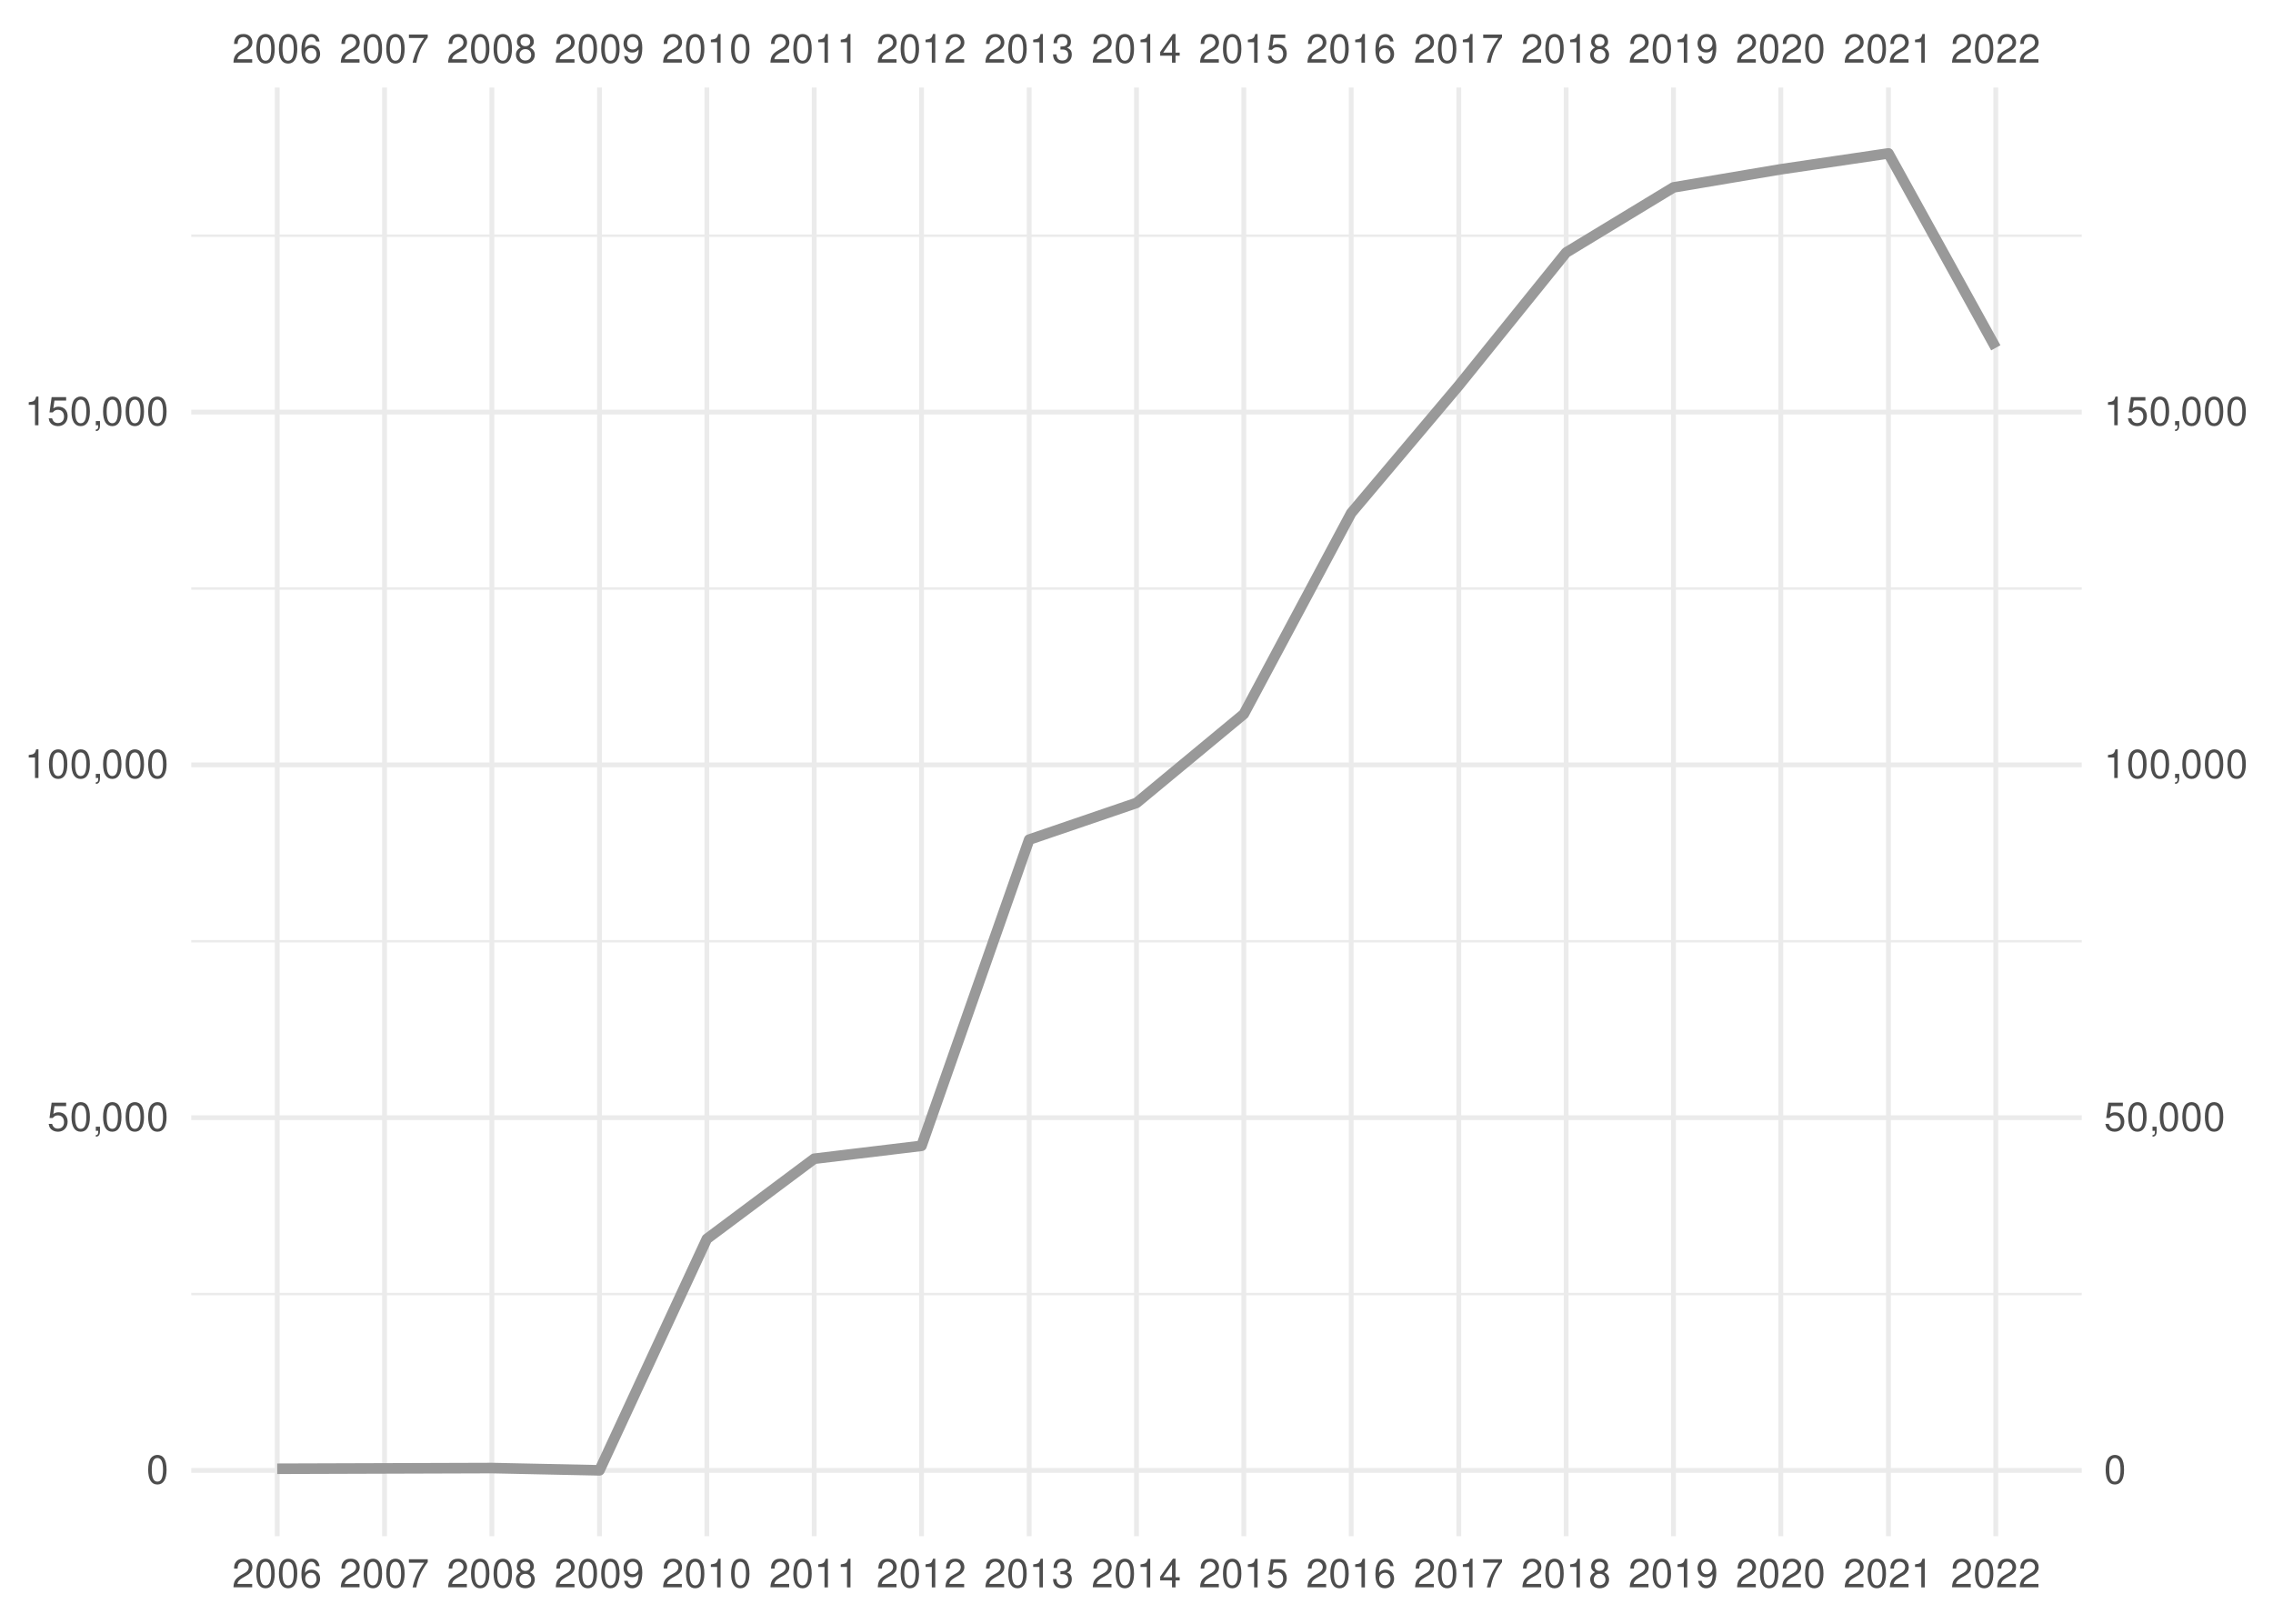
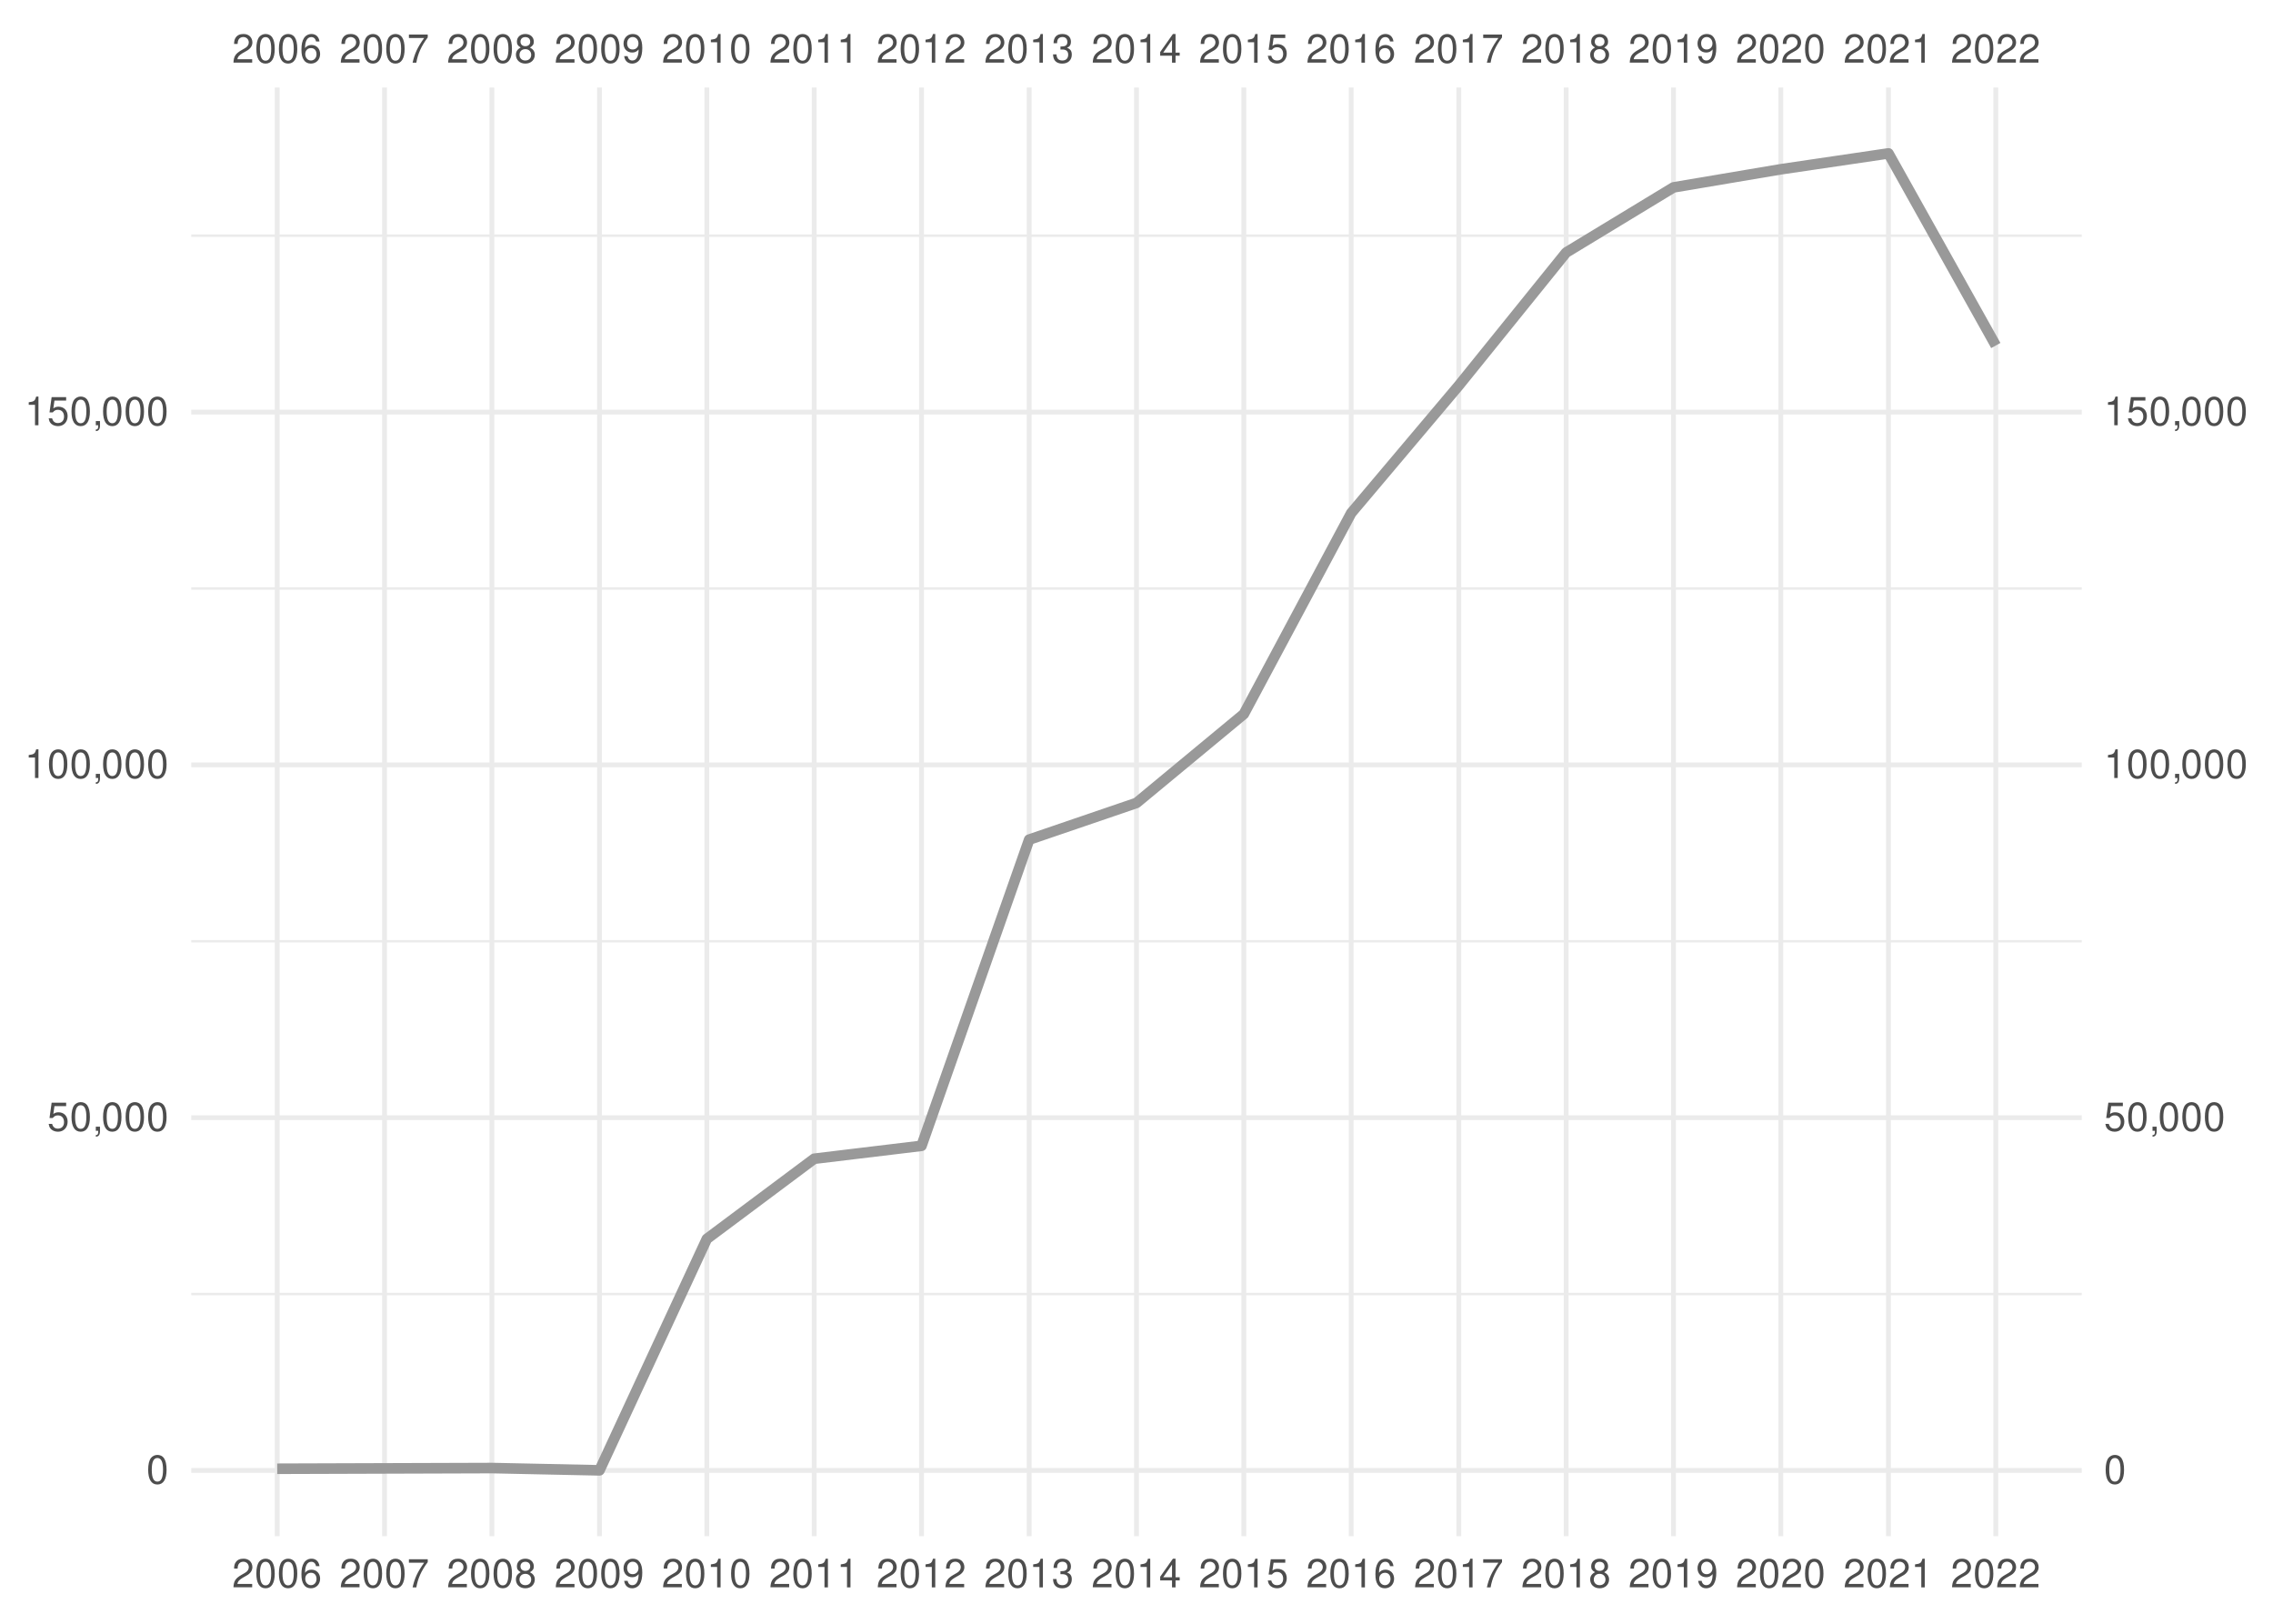
<svg xmlns="http://www.w3.org/2000/svg" xmlns:xlink="http://www.w3.org/1999/xlink" width="504pt" height="360pt" viewBox="0 0 504 360" version="1.1">
  <defs>
    <g>
      <symbol overflow="visible" id="glyph0-0">
        <path style="stroke:none;" d="" />
      </symbol>
      <symbol overflow="visible" id="glyph0-1">
        <path style="stroke:none;" d="M 4.453 -0.766 L 1.172 -0.766 C 1.25 -1.297 1.531 -1.625 2.297 -2.094 L 3.172 -2.594 C 4.047 -3.062 4.5 -3.719 4.5 -4.5 C 4.5 -5.031 4.281 -5.531 3.922 -5.875 C 3.547 -6.203 3.094 -6.359 2.5 -6.359 C 1.703 -6.359 1.125 -6.078 0.781 -5.531 C 0.547 -5.203 0.453 -4.797 0.438 -4.156 L 1.219 -4.156 C 1.234 -4.594 1.297 -4.844 1.406 -5.062 C 1.594 -5.438 2 -5.688 2.469 -5.688 C 3.172 -5.688 3.703 -5.172 3.703 -4.484 C 3.703 -3.969 3.406 -3.531 2.859 -3.219 L 2.047 -2.75 C 0.75 -2 0.375 -1.406 0.297 -0.016 L 4.453 -0.016 Z M 4.453 -0.766 " />
      </symbol>
      <symbol overflow="visible" id="glyph0-2">
        <path style="stroke:none;" d="M 2.422 -6.359 C 1.844 -6.359 1.312 -6.094 0.984 -5.672 C 0.578 -5.109 0.375 -4.25 0.375 -3.078 C 0.375 -0.938 1.078 0.203 2.422 0.203 C 3.734 0.203 4.453 -0.938 4.453 -3.031 C 4.453 -4.25 4.266 -5.078 3.859 -5.672 C 3.531 -6.109 3.016 -6.359 2.422 -6.359 Z M 2.422 -5.672 C 3.25 -5.672 3.672 -4.828 3.672 -3.094 C 3.672 -1.281 3.266 -0.438 2.406 -0.438 C 1.578 -0.438 1.172 -1.312 1.172 -3.062 C 1.172 -4.828 1.578 -5.672 2.422 -5.672 Z M 2.422 -5.672 " />
      </symbol>
      <symbol overflow="visible" id="glyph0-3">
        <path style="stroke:none;" d="M 4.375 -4.703 C 4.234 -5.75 3.562 -6.359 2.609 -6.359 C 1.922 -6.359 1.312 -6.031 0.938 -5.453 C 0.547 -4.828 0.375 -4.062 0.375 -2.906 C 0.375 -1.828 0.531 -1.156 0.906 -0.594 C 1.234 -0.078 1.781 0.203 2.469 0.203 C 3.656 0.203 4.516 -0.688 4.516 -1.922 C 4.516 -3.094 3.719 -3.922 2.609 -3.922 C 1.984 -3.922 1.5 -3.688 1.172 -3.234 C 1.172 -4.797 1.672 -5.672 2.562 -5.672 C 3.109 -5.672 3.484 -5.328 3.609 -4.703 Z M 2.5 -3.234 C 3.25 -3.234 3.719 -2.703 3.719 -1.859 C 3.719 -1.062 3.188 -0.484 2.484 -0.484 C 1.766 -0.484 1.219 -1.094 1.219 -1.906 C 1.219 -2.688 1.734 -3.234 2.5 -3.234 Z M 2.5 -3.234 " />
      </symbol>
      <symbol overflow="visible" id="glyph0-4">
        <path style="stroke:none;" d="M 4.578 -6.234 L 0.406 -6.234 L 0.406 -5.469 L 3.781 -5.469 C 2.281 -3.359 1.688 -2.047 1.219 0 L 2.047 0 C 2.391 -2 3.172 -3.719 4.578 -5.594 Z M 4.578 -6.234 " />
      </symbol>
      <symbol overflow="visible" id="glyph0-5">
        <path style="stroke:none;" d="M 3.438 -3.359 C 4.094 -3.75 4.297 -4.062 4.297 -4.656 C 4.297 -5.672 3.531 -6.359 2.422 -6.359 C 1.312 -6.359 0.547 -5.672 0.547 -4.672 C 0.547 -4.062 0.75 -3.75 1.391 -3.359 C 0.672 -2.984 0.328 -2.469 0.328 -1.766 C 0.328 -0.609 1.172 0.203 2.422 0.203 C 3.656 0.203 4.516 -0.609 4.516 -1.766 C 4.516 -2.469 4.156 -2.984 3.438 -3.359 Z M 2.422 -5.672 C 3.078 -5.672 3.5 -5.281 3.5 -4.641 C 3.5 -4.047 3.062 -3.656 2.422 -3.656 C 1.766 -3.656 1.344 -4.047 1.344 -4.656 C 1.344 -5.281 1.766 -5.672 2.422 -5.672 Z M 2.422 -3 C 3.188 -3 3.719 -2.484 3.719 -1.75 C 3.719 -0.984 3.203 -0.484 2.406 -0.484 C 1.641 -0.484 1.125 -1 1.125 -1.734 C 1.125 -2.5 1.641 -3 2.422 -3 Z M 2.422 -3 " />
      </symbol>
      <symbol overflow="visible" id="glyph0-6">
        <path style="stroke:none;" d="M 0.469 -1.453 C 0.609 -0.406 1.281 0.203 2.234 0.203 C 2.922 0.203 3.547 -0.125 3.922 -0.703 C 4.297 -1.328 4.484 -2.109 4.484 -3.25 C 4.484 -4.328 4.312 -5 3.953 -5.562 C 3.609 -6.094 3.062 -6.359 2.375 -6.359 C 1.188 -6.359 0.328 -5.469 0.328 -4.234 C 0.328 -3.062 1.125 -2.25 2.25 -2.25 C 2.844 -2.25 3.281 -2.453 3.672 -2.938 C 3.672 -1.359 3.172 -0.484 2.281 -0.484 C 1.734 -0.484 1.359 -0.828 1.234 -1.453 Z M 2.359 -5.688 C 3.094 -5.688 3.641 -5.078 3.641 -4.25 C 3.641 -3.469 3.109 -2.922 2.344 -2.922 C 1.594 -2.922 1.125 -3.453 1.125 -4.297 C 1.125 -5.109 1.641 -5.688 2.359 -5.688 Z M 2.359 -5.688 " />
      </symbol>
      <symbol overflow="visible" id="glyph0-7">
        <path style="stroke:none;" d="M 2.281 -4.531 L 2.281 0 L 3.047 0 L 3.047 -6.359 L 2.547 -6.359 C 2.266 -5.391 2.094 -5.25 0.891 -5.094 L 0.891 -4.531 Z M 2.281 -4.531 " />
      </symbol>
      <symbol overflow="visible" id="glyph0-8">
        <path style="stroke:none;" d="M 1.938 -2.922 L 2.359 -2.922 C 3.203 -2.922 3.656 -2.531 3.656 -1.766 C 3.656 -0.969 3.172 -0.484 2.375 -0.484 C 1.516 -0.484 1.109 -0.922 1.062 -1.844 L 0.281 -1.844 C 0.312 -1.344 0.406 -1 0.547 -0.719 C 0.875 -0.109 1.484 0.203 2.344 0.203 C 3.625 0.203 4.453 -0.578 4.453 -1.781 C 4.453 -2.594 4.141 -3.031 3.391 -3.297 C 3.969 -3.531 4.266 -3.969 4.266 -4.609 C 4.266 -5.703 3.547 -6.359 2.359 -6.359 C 1.109 -6.359 0.438 -5.656 0.406 -4.312 L 1.188 -4.312 C 1.203 -4.703 1.234 -4.922 1.328 -5.109 C 1.5 -5.469 1.891 -5.688 2.375 -5.688 C 3.062 -5.688 3.469 -5.266 3.469 -4.578 C 3.469 -4.141 3.312 -3.859 2.969 -3.719 C 2.766 -3.625 2.484 -3.594 1.938 -3.578 Z M 1.938 -2.922 " />
      </symbol>
      <symbol overflow="visible" id="glyph0-9">
        <path style="stroke:none;" d="M 2.875 -1.547 L 2.875 0 L 3.656 0 L 3.656 -1.547 L 4.578 -1.547 L 4.578 -2.234 L 3.656 -2.234 L 3.656 -6.359 L 3.078 -6.359 L 0.25 -2.359 L 0.25 -1.547 Z M 2.875 -2.234 L 0.922 -2.234 L 2.875 -5.047 Z M 2.875 -2.234 " />
      </symbol>
      <symbol overflow="visible" id="glyph0-10">
        <path style="stroke:none;" d="M 4.188 -6.234 L 0.969 -6.234 L 0.5 -2.844 L 1.219 -2.844 C 1.578 -3.266 1.875 -3.422 2.359 -3.422 C 3.203 -3.422 3.719 -2.844 3.719 -1.922 C 3.719 -1.031 3.203 -0.484 2.359 -0.484 C 1.688 -0.484 1.266 -0.828 1.078 -1.531 L 0.312 -1.531 C 0.406 -1.016 0.5 -0.781 0.688 -0.547 C 1.031 -0.078 1.672 0.203 2.375 0.203 C 3.641 0.203 4.516 -0.719 4.516 -2.031 C 4.516 -3.266 3.688 -4.109 2.5 -4.109 C 2.062 -4.109 1.703 -4 1.344 -3.734 L 1.594 -5.469 L 4.188 -5.469 Z M 4.188 -6.234 " />
      </symbol>
      <symbol overflow="visible" id="glyph0-11">
        <path style="stroke:none;" d="M 0.766 -0.922 L 0.766 0 L 1.297 0 L 1.297 0.156 C 1.297 0.766 1.172 0.938 0.766 0.953 L 0.766 1.297 C 1.344 1.312 1.688 0.891 1.688 0.141 L 1.688 -0.922 Z M 0.766 -0.922 " />
      </symbol>
    </g>
    <clipPath id="clip1">
      <path d="M 42.41 286 L 461.59 286 L 461.59 288 L 42.41 288 Z M 42.41 286 " />
    </clipPath>
    <clipPath id="clip2">
      <path d="M 42.41 208 L 461.59 208 L 461.59 209 L 42.41 209 Z M 42.41 208 " />
    </clipPath>
    <clipPath id="clip3">
      <path d="M 42.41 130 L 461.59 130 L 461.59 131 L 42.41 131 Z M 42.41 130 " />
    </clipPath>
    <clipPath id="clip4">
      <path d="M 42.41 51 L 461.59 51 L 461.59 53 L 42.41 53 Z M 42.41 51 " />
    </clipPath>
    <clipPath id="clip5">
      <path d="M 42.41 325 L 461.59 325 L 461.59 327 L 42.41 327 Z M 42.41 325 " />
    </clipPath>
    <clipPath id="clip6">
      <path d="M 42.41 247 L 461.59 247 L 461.59 249 L 42.41 249 Z M 42.41 247 " />
    </clipPath>
    <clipPath id="clip7">
      <path d="M 42.41 169 L 461.59 169 L 461.59 171 L 42.41 171 Z M 42.41 169 " />
    </clipPath>
    <clipPath id="clip8">
      <path d="M 42.41 90 L 461.59 90 L 461.59 92 L 42.41 92 Z M 42.41 90 " />
    </clipPath>
    <clipPath id="clip9">
      <path d="M 60 19.41 L 62 19.41 L 62 340.59 L 60 340.59 Z M 60 19.41 " />
    </clipPath>
    <clipPath id="clip10">
      <path d="M 84 19.41 L 86 19.41 L 86 340.59 L 84 340.59 Z M 84 19.41 " />
    </clipPath>
    <clipPath id="clip11">
      <path d="M 108 19.41 L 110 19.41 L 110 340.59 L 108 340.59 Z M 108 19.41 " />
    </clipPath>
    <clipPath id="clip12">
      <path d="M 132 19.41 L 134 19.41 L 134 340.59 L 132 340.59 Z M 132 19.41 " />
    </clipPath>
    <clipPath id="clip13">
      <path d="M 156 19.41 L 158 19.41 L 158 340.59 L 156 340.59 Z M 156 19.41 " />
    </clipPath>
    <clipPath id="clip14">
      <path d="M 179 19.41 L 182 19.41 L 182 340.59 L 179 340.59 Z M 179 19.41 " />
    </clipPath>
    <clipPath id="clip15">
      <path d="M 203 19.41 L 205 19.41 L 205 340.59 L 203 340.59 Z M 203 19.41 " />
    </clipPath>
    <clipPath id="clip16">
      <path d="M 227 19.41 L 229 19.41 L 229 340.59 L 227 340.59 Z M 227 19.41 " />
    </clipPath>
    <clipPath id="clip17">
      <path d="M 251 19.41 L 253 19.41 L 253 340.59 L 251 340.59 Z M 251 19.41 " />
    </clipPath>
    <clipPath id="clip18">
      <path d="M 275 19.41 L 277 19.41 L 277 340.59 L 275 340.59 Z M 275 19.41 " />
    </clipPath>
    <clipPath id="clip19">
      <path d="M 299 19.41 L 301 19.41 L 301 340.59 L 299 340.59 Z M 299 19.41 " />
    </clipPath>
    <clipPath id="clip20">
      <path d="M 322 19.41 L 325 19.41 L 325 340.59 L 322 340.59 Z M 322 19.41 " />
    </clipPath>
    <clipPath id="clip21">
      <path d="M 346 19.41 L 348 19.41 L 348 340.59 L 346 340.59 Z M 346 19.41 " />
    </clipPath>
    <clipPath id="clip22">
      <path d="M 370 19.41 L 372 19.41 L 372 340.59 L 370 340.59 Z M 370 19.41 " />
    </clipPath>
    <clipPath id="clip23">
      <path d="M 394 19.41 L 396 19.41 L 396 340.59 L 394 340.59 Z M 394 19.41 " />
    </clipPath>
    <clipPath id="clip24">
      <path d="M 418 19.41 L 420 19.41 L 420 340.59 L 418 340.59 Z M 418 19.41 " />
    </clipPath>
    <clipPath id="clip25">
      <path d="M 442 19.41 L 444 19.41 L 444 340.59 L 442 340.59 Z M 442 19.41 " />
    </clipPath>
  </defs>
  <g id="surface41">
    <rect x="0" y="0" width="504" height="360" style="fill:rgb(100%,100%,100%);fill-opacity:1;stroke:none;" />
    <g clip-path="url(#clip1)" clip-rule="nonzero">
      <path style="fill:none;stroke-width:0.533;stroke-linecap:butt;stroke-linejoin:round;stroke:rgb(92.157%,92.157%,92.157%);stroke-opacity:1;stroke-miterlimit:10;" d="M 42.41 286.902 L 461.59 286.902 " />
    </g>
    <g clip-path="url(#clip2)" clip-rule="nonzero">
      <path style="fill:none;stroke-width:0.533;stroke-linecap:butt;stroke-linejoin:round;stroke:rgb(92.157%,92.157%,92.157%);stroke-opacity:1;stroke-miterlimit:10;" d="M 42.41 208.688 L 461.59 208.688 " />
    </g>
    <g clip-path="url(#clip3)" clip-rule="nonzero">
      <path style="fill:none;stroke-width:0.533;stroke-linecap:butt;stroke-linejoin:round;stroke:rgb(92.157%,92.157%,92.157%);stroke-opacity:1;stroke-miterlimit:10;" d="M 42.41 130.473 L 461.59 130.473 " />
    </g>
    <g clip-path="url(#clip4)" clip-rule="nonzero">
      <path style="fill:none;stroke-width:0.533;stroke-linecap:butt;stroke-linejoin:round;stroke:rgb(92.157%,92.157%,92.157%);stroke-opacity:1;stroke-miterlimit:10;" d="M 42.41 52.258 L 461.59 52.258 " />
    </g>
    <g clip-path="url(#clip5)" clip-rule="nonzero">
      <path style="fill:none;stroke-width:1.067;stroke-linecap:butt;stroke-linejoin:round;stroke:rgb(92.157%,92.157%,92.157%);stroke-opacity:1;stroke-miterlimit:10;" d="M 42.41 326.012 L 461.59 326.012 " />
    </g>
    <g clip-path="url(#clip6)" clip-rule="nonzero">
      <path style="fill:none;stroke-width:1.067;stroke-linecap:butt;stroke-linejoin:round;stroke:rgb(92.157%,92.157%,92.157%);stroke-opacity:1;stroke-miterlimit:10;" d="M 42.41 247.797 L 461.59 247.797 " />
    </g>
    <g clip-path="url(#clip7)" clip-rule="nonzero">
      <path style="fill:none;stroke-width:1.067;stroke-linecap:butt;stroke-linejoin:round;stroke:rgb(92.157%,92.157%,92.157%);stroke-opacity:1;stroke-miterlimit:10;" d="M 42.41 169.578 L 461.59 169.578 " />
    </g>
    <g clip-path="url(#clip8)" clip-rule="nonzero">
      <path style="fill:none;stroke-width:1.067;stroke-linecap:butt;stroke-linejoin:round;stroke:rgb(92.157%,92.157%,92.157%);stroke-opacity:1;stroke-miterlimit:10;" d="M 42.41 91.363 L 461.59 91.363 " />
    </g>
    <g clip-path="url(#clip9)" clip-rule="nonzero">
      <path style="fill:none;stroke-width:1.067;stroke-linecap:butt;stroke-linejoin:round;stroke:rgb(92.157%,92.157%,92.157%);stroke-opacity:1;stroke-miterlimit:10;" d="M 61.465 340.59 L 61.465 19.41 " />
    </g>
    <g clip-path="url(#clip10)" clip-rule="nonzero">
      <path style="fill:none;stroke-width:1.067;stroke-linecap:butt;stroke-linejoin:round;stroke:rgb(92.157%,92.157%,92.157%);stroke-opacity:1;stroke-miterlimit:10;" d="M 85.266 340.59 L 85.266 19.41 " />
    </g>
    <g clip-path="url(#clip11)" clip-rule="nonzero">
      <path style="fill:none;stroke-width:1.067;stroke-linecap:butt;stroke-linejoin:round;stroke:rgb(92.157%,92.157%,92.157%);stroke-opacity:1;stroke-miterlimit:10;" d="M 109.066 340.59 L 109.066 19.41 " />
    </g>
    <g clip-path="url(#clip12)" clip-rule="nonzero">
      <path style="fill:none;stroke-width:1.067;stroke-linecap:butt;stroke-linejoin:round;stroke:rgb(92.157%,92.157%,92.157%);stroke-opacity:1;stroke-miterlimit:10;" d="M 132.93 340.59 L 132.93 19.41 " />
    </g>
    <g clip-path="url(#clip13)" clip-rule="nonzero">
      <path style="fill:none;stroke-width:1.067;stroke-linecap:butt;stroke-linejoin:round;stroke:rgb(92.157%,92.157%,92.157%);stroke-opacity:1;stroke-miterlimit:10;" d="M 156.73 340.59 L 156.73 19.41 " />
    </g>
    <g clip-path="url(#clip14)" clip-rule="nonzero">
      <path style="fill:none;stroke-width:1.067;stroke-linecap:butt;stroke-linejoin:round;stroke:rgb(92.157%,92.157%,92.157%);stroke-opacity:1;stroke-miterlimit:10;" d="M 180.531 340.59 L 180.531 19.41 " />
    </g>
    <g clip-path="url(#clip15)" clip-rule="nonzero">
      <path style="fill:none;stroke-width:1.067;stroke-linecap:butt;stroke-linejoin:round;stroke:rgb(92.157%,92.157%,92.157%);stroke-opacity:1;stroke-miterlimit:10;" d="M 204.332 340.59 L 204.332 19.41 " />
    </g>
    <g clip-path="url(#clip16)" clip-rule="nonzero">
      <path style="fill:none;stroke-width:1.067;stroke-linecap:butt;stroke-linejoin:round;stroke:rgb(92.157%,92.157%,92.157%);stroke-opacity:1;stroke-miterlimit:10;" d="M 228.199 340.59 L 228.199 19.41 " />
    </g>
    <g clip-path="url(#clip17)" clip-rule="nonzero">
      <path style="fill:none;stroke-width:1.067;stroke-linecap:butt;stroke-linejoin:round;stroke:rgb(92.157%,92.157%,92.157%);stroke-opacity:1;stroke-miterlimit:10;" d="M 252 340.59 L 252 19.41 " />
    </g>
    <g clip-path="url(#clip18)" clip-rule="nonzero">
      <path style="fill:none;stroke-width:1.067;stroke-linecap:butt;stroke-linejoin:round;stroke:rgb(92.157%,92.157%,92.157%);stroke-opacity:1;stroke-miterlimit:10;" d="M 275.801 340.59 L 275.801 19.41 " />
    </g>
    <g clip-path="url(#clip19)" clip-rule="nonzero">
      <path style="fill:none;stroke-width:1.067;stroke-linecap:butt;stroke-linejoin:round;stroke:rgb(92.157%,92.157%,92.157%);stroke-opacity:1;stroke-miterlimit:10;" d="M 299.602 340.59 L 299.602 19.41 " />
    </g>
    <g clip-path="url(#clip20)" clip-rule="nonzero">
      <path style="fill:none;stroke-width:1.067;stroke-linecap:butt;stroke-linejoin:round;stroke:rgb(92.157%,92.157%,92.157%);stroke-opacity:1;stroke-miterlimit:10;" d="M 323.469 340.59 L 323.469 19.41 " />
    </g>
    <g clip-path="url(#clip21)" clip-rule="nonzero">
      <path style="fill:none;stroke-width:1.067;stroke-linecap:butt;stroke-linejoin:round;stroke:rgb(92.157%,92.157%,92.157%);stroke-opacity:1;stroke-miterlimit:10;" d="M 347.27 340.59 L 347.27 19.41 " />
    </g>
    <g clip-path="url(#clip22)" clip-rule="nonzero">
      <path style="fill:none;stroke-width:1.067;stroke-linecap:butt;stroke-linejoin:round;stroke:rgb(92.157%,92.157%,92.157%);stroke-opacity:1;stroke-miterlimit:10;" d="M 371.07 340.59 L 371.07 19.41 " />
    </g>
    <g clip-path="url(#clip23)" clip-rule="nonzero">
      <path style="fill:none;stroke-width:1.067;stroke-linecap:butt;stroke-linejoin:round;stroke:rgb(92.157%,92.157%,92.157%);stroke-opacity:1;stroke-miterlimit:10;" d="M 394.867 340.59 L 394.867 19.41 " />
    </g>
    <g clip-path="url(#clip24)" clip-rule="nonzero">
      <path style="fill:none;stroke-width:1.067;stroke-linecap:butt;stroke-linejoin:round;stroke:rgb(92.157%,92.157%,92.157%);stroke-opacity:1;stroke-miterlimit:10;" d="M 418.734 340.59 L 418.734 19.41 " />
    </g>
    <g clip-path="url(#clip25)" clip-rule="nonzero">
      <path style="fill:none;stroke-width:1.067;stroke-linecap:butt;stroke-linejoin:round;stroke:rgb(92.157%,92.157%,92.157%);stroke-opacity:1;stroke-miterlimit:10;" d="M 442.535 340.59 L 442.535 19.41 " />
    </g>
-     <path style="fill:none;stroke-width:2.347;stroke-linecap:butt;stroke-linejoin:round;stroke:rgb(60%,60%,60%);stroke-opacity:1;stroke-miterlimit:10;" d="M 61.465 325.637 L 109.066 325.484 L 132.93 325.988 L 156.73 274.68 L 180.531 256.906 L 204.332 254.039 L 228.199 186.152 L 252 178.02 L 275.801 158.309 L 299.602 113.762 L 323.469 85.469 L 347.27 55.988 L 371.07 41.547 L 394.867 37.531 L 418.734 34.012 L 442.535 77.113 " />
+     <path style="fill:none;stroke-width:2.347;stroke-linecap:butt;stroke-linejoin:round;stroke:rgb(60%,60%,60%);stroke-opacity:1;stroke-miterlimit:10;" d="M 61.465 325.637 L 109.066 325.484 L 132.93 325.988 L 156.73 274.68 L 180.531 256.906 L 204.332 254.039 L 228.199 186.152 L 252 178.02 L 275.801 158.309 L 299.602 113.762 L 323.469 85.469 L 347.27 55.988 L 371.07 41.547 L 394.867 37.531 L 418.734 34.012 L 442.535 76.605 " />
    <g style="fill:rgb(30.196%,30.196%,30.196%);fill-opacity:1;">
      <use xlink:href="#glyph0-1" x="51.465" y="13.896" />
      <use xlink:href="#glyph0-2" x="56.465" y="13.896" />
      <use xlink:href="#glyph0-2" x="61.465" y="13.896" />
      <use xlink:href="#glyph0-3" x="66.465" y="13.896" />
    </g>
    <g style="fill:rgb(30.196%,30.196%,30.196%);fill-opacity:1;">
      <use xlink:href="#glyph0-1" x="75.266" y="13.896" />
      <use xlink:href="#glyph0-2" x="80.266" y="13.896" />
      <use xlink:href="#glyph0-2" x="85.266" y="13.896" />
      <use xlink:href="#glyph0-4" x="90.266" y="13.896" />
    </g>
    <g style="fill:rgb(30.196%,30.196%,30.196%);fill-opacity:1;">
      <use xlink:href="#glyph0-1" x="99.066" y="13.896" />
      <use xlink:href="#glyph0-2" x="104.066" y="13.896" />
      <use xlink:href="#glyph0-2" x="109.066" y="13.896" />
      <use xlink:href="#glyph0-5" x="114.066" y="13.896" />
    </g>
    <g style="fill:rgb(30.196%,30.196%,30.196%);fill-opacity:1;">
      <use xlink:href="#glyph0-1" x="122.93" y="13.896" />
      <use xlink:href="#glyph0-2" x="127.93" y="13.896" />
      <use xlink:href="#glyph0-2" x="132.93" y="13.896" />
      <use xlink:href="#glyph0-6" x="137.93" y="13.896" />
    </g>
    <g style="fill:rgb(30.196%,30.196%,30.196%);fill-opacity:1;">
      <use xlink:href="#glyph0-1" x="146.73" y="13.896" />
      <use xlink:href="#glyph0-2" x="151.73" y="13.896" />
      <use xlink:href="#glyph0-7" x="156.73" y="13.896" />
      <use xlink:href="#glyph0-2" x="161.73" y="13.896" />
    </g>
    <g style="fill:rgb(30.196%,30.196%,30.196%);fill-opacity:1;">
      <use xlink:href="#glyph0-1" x="170.531" y="13.896" />
      <use xlink:href="#glyph0-2" x="175.531" y="13.896" />
      <use xlink:href="#glyph0-7" x="180.531" y="13.896" />
      <use xlink:href="#glyph0-7" x="185.531" y="13.896" />
    </g>
    <g style="fill:rgb(30.196%,30.196%,30.196%);fill-opacity:1;">
      <use xlink:href="#glyph0-1" x="194.332" y="13.896" />
      <use xlink:href="#glyph0-2" x="199.332" y="13.896" />
      <use xlink:href="#glyph0-7" x="204.332" y="13.896" />
      <use xlink:href="#glyph0-1" x="209.332" y="13.896" />
    </g>
    <g style="fill:rgb(30.196%,30.196%,30.196%);fill-opacity:1;">
      <use xlink:href="#glyph0-1" x="218.199" y="13.896" />
      <use xlink:href="#glyph0-2" x="223.199" y="13.896" />
      <use xlink:href="#glyph0-7" x="228.199" y="13.896" />
      <use xlink:href="#glyph0-8" x="233.199" y="13.896" />
    </g>
    <g style="fill:rgb(30.196%,30.196%,30.196%);fill-opacity:1;">
      <use xlink:href="#glyph0-1" x="242" y="13.896" />
      <use xlink:href="#glyph0-2" x="247" y="13.896" />
      <use xlink:href="#glyph0-7" x="252" y="13.896" />
      <use xlink:href="#glyph0-9" x="257" y="13.896" />
    </g>
    <g style="fill:rgb(30.196%,30.196%,30.196%);fill-opacity:1;">
      <use xlink:href="#glyph0-1" x="265.801" y="13.896" />
      <use xlink:href="#glyph0-2" x="270.801" y="13.896" />
      <use xlink:href="#glyph0-7" x="275.801" y="13.896" />
      <use xlink:href="#glyph0-10" x="280.801" y="13.896" />
    </g>
    <g style="fill:rgb(30.196%,30.196%,30.196%);fill-opacity:1;">
      <use xlink:href="#glyph0-1" x="289.602" y="13.896" />
      <use xlink:href="#glyph0-2" x="294.602" y="13.896" />
      <use xlink:href="#glyph0-7" x="299.602" y="13.896" />
      <use xlink:href="#glyph0-3" x="304.602" y="13.896" />
    </g>
    <g style="fill:rgb(30.196%,30.196%,30.196%);fill-opacity:1;">
      <use xlink:href="#glyph0-1" x="313.469" y="13.896" />
      <use xlink:href="#glyph0-2" x="318.469" y="13.896" />
      <use xlink:href="#glyph0-7" x="323.469" y="13.896" />
      <use xlink:href="#glyph0-4" x="328.469" y="13.896" />
    </g>
    <g style="fill:rgb(30.196%,30.196%,30.196%);fill-opacity:1;">
      <use xlink:href="#glyph0-1" x="337.27" y="13.896" />
      <use xlink:href="#glyph0-2" x="342.27" y="13.896" />
      <use xlink:href="#glyph0-7" x="347.27" y="13.896" />
      <use xlink:href="#glyph0-5" x="352.27" y="13.896" />
    </g>
    <g style="fill:rgb(30.196%,30.196%,30.196%);fill-opacity:1;">
      <use xlink:href="#glyph0-1" x="361.07" y="13.896" />
      <use xlink:href="#glyph0-2" x="366.07" y="13.896" />
      <use xlink:href="#glyph0-7" x="371.07" y="13.896" />
      <use xlink:href="#glyph0-6" x="376.07" y="13.896" />
    </g>
    <g style="fill:rgb(30.196%,30.196%,30.196%);fill-opacity:1;">
      <use xlink:href="#glyph0-1" x="384.867" y="13.896" />
      <use xlink:href="#glyph0-2" x="389.867" y="13.896" />
      <use xlink:href="#glyph0-1" x="394.867" y="13.896" />
      <use xlink:href="#glyph0-2" x="399.867" y="13.896" />
    </g>
    <g style="fill:rgb(30.196%,30.196%,30.196%);fill-opacity:1;">
      <use xlink:href="#glyph0-1" x="408.734" y="13.896" />
      <use xlink:href="#glyph0-2" x="413.734" y="13.896" />
      <use xlink:href="#glyph0-1" x="418.734" y="13.896" />
      <use xlink:href="#glyph0-7" x="423.734" y="13.896" />
    </g>
    <g style="fill:rgb(30.196%,30.196%,30.196%);fill-opacity:1;">
      <use xlink:href="#glyph0-1" x="432.535" y="13.896" />
      <use xlink:href="#glyph0-2" x="437.535" y="13.896" />
      <use xlink:href="#glyph0-1" x="442.535" y="13.896" />
      <use xlink:href="#glyph0-1" x="447.535" y="13.896" />
    </g>
    <g style="fill:rgb(30.196%,30.196%,30.196%);fill-opacity:1;">
      <use xlink:href="#glyph0-2" x="32.48" y="328.927" />
    </g>
    <g style="fill:rgb(30.196%,30.196%,30.196%);fill-opacity:1;">
      <use xlink:href="#glyph0-10" x="10.48" y="250.712" />
      <use xlink:href="#glyph0-2" x="15.48" y="250.712" />
      <use xlink:href="#glyph0-11" x="20.48" y="250.712" />
      <use xlink:href="#glyph0-2" x="22.48" y="250.712" />
      <use xlink:href="#glyph0-2" x="27.48" y="250.712" />
      <use xlink:href="#glyph0-2" x="32.48" y="250.712" />
    </g>
    <g style="fill:rgb(30.196%,30.196%,30.196%);fill-opacity:1;">
      <use xlink:href="#glyph0-7" x="5.48" y="172.493" />
      <use xlink:href="#glyph0-2" x="10.48" y="172.493" />
      <use xlink:href="#glyph0-2" x="15.48" y="172.493" />
      <use xlink:href="#glyph0-11" x="20.48" y="172.493" />
      <use xlink:href="#glyph0-2" x="22.48" y="172.493" />
      <use xlink:href="#glyph0-2" x="27.48" y="172.493" />
      <use xlink:href="#glyph0-2" x="32.48" y="172.493" />
    </g>
    <g style="fill:rgb(30.196%,30.196%,30.196%);fill-opacity:1;">
      <use xlink:href="#glyph0-7" x="5.48" y="94.278" />
      <use xlink:href="#glyph0-10" x="10.48" y="94.278" />
      <use xlink:href="#glyph0-2" x="15.48" y="94.278" />
      <use xlink:href="#glyph0-11" x="20.48" y="94.278" />
      <use xlink:href="#glyph0-2" x="22.48" y="94.278" />
      <use xlink:href="#glyph0-2" x="27.48" y="94.278" />
      <use xlink:href="#glyph0-2" x="32.48" y="94.278" />
    </g>
    <g style="fill:rgb(30.196%,30.196%,30.196%);fill-opacity:1;">
      <use xlink:href="#glyph0-2" x="466.52" y="328.927" />
    </g>
    <g style="fill:rgb(30.196%,30.196%,30.196%);fill-opacity:1;">
      <use xlink:href="#glyph0-10" x="466.52" y="250.712" />
      <use xlink:href="#glyph0-2" x="471.52" y="250.712" />
      <use xlink:href="#glyph0-11" x="476.52" y="250.712" />
      <use xlink:href="#glyph0-2" x="478.52" y="250.712" />
      <use xlink:href="#glyph0-2" x="483.52" y="250.712" />
      <use xlink:href="#glyph0-2" x="488.52" y="250.712" />
    </g>
    <g style="fill:rgb(30.196%,30.196%,30.196%);fill-opacity:1;">
      <use xlink:href="#glyph0-7" x="466.52" y="172.493" />
      <use xlink:href="#glyph0-2" x="471.52" y="172.493" />
      <use xlink:href="#glyph0-2" x="476.52" y="172.493" />
      <use xlink:href="#glyph0-11" x="481.52" y="172.493" />
      <use xlink:href="#glyph0-2" x="483.52" y="172.493" />
      <use xlink:href="#glyph0-2" x="488.52" y="172.493" />
      <use xlink:href="#glyph0-2" x="493.52" y="172.493" />
    </g>
    <g style="fill:rgb(30.196%,30.196%,30.196%);fill-opacity:1;">
      <use xlink:href="#glyph0-7" x="466.52" y="94.278" />
      <use xlink:href="#glyph0-10" x="471.52" y="94.278" />
      <use xlink:href="#glyph0-2" x="476.52" y="94.278" />
      <use xlink:href="#glyph0-11" x="481.52" y="94.278" />
      <use xlink:href="#glyph0-2" x="483.52" y="94.278" />
      <use xlink:href="#glyph0-2" x="488.52" y="94.278" />
      <use xlink:href="#glyph0-2" x="493.52" y="94.278" />
    </g>
    <g style="fill:rgb(30.196%,30.196%,30.196%);fill-opacity:1;">
      <use xlink:href="#glyph0-1" x="51.465" y="351.935" />
      <use xlink:href="#glyph0-2" x="56.465" y="351.935" />
      <use xlink:href="#glyph0-2" x="61.465" y="351.935" />
      <use xlink:href="#glyph0-3" x="66.465" y="351.935" />
    </g>
    <g style="fill:rgb(30.196%,30.196%,30.196%);fill-opacity:1;">
      <use xlink:href="#glyph0-1" x="75.266" y="351.935" />
      <use xlink:href="#glyph0-2" x="80.266" y="351.935" />
      <use xlink:href="#glyph0-2" x="85.266" y="351.935" />
      <use xlink:href="#glyph0-4" x="90.266" y="351.935" />
    </g>
    <g style="fill:rgb(30.196%,30.196%,30.196%);fill-opacity:1;">
      <use xlink:href="#glyph0-1" x="99.066" y="351.935" />
      <use xlink:href="#glyph0-2" x="104.066" y="351.935" />
      <use xlink:href="#glyph0-2" x="109.066" y="351.935" />
      <use xlink:href="#glyph0-5" x="114.066" y="351.935" />
    </g>
    <g style="fill:rgb(30.196%,30.196%,30.196%);fill-opacity:1;">
      <use xlink:href="#glyph0-1" x="122.93" y="351.935" />
      <use xlink:href="#glyph0-2" x="127.93" y="351.935" />
      <use xlink:href="#glyph0-2" x="132.93" y="351.935" />
      <use xlink:href="#glyph0-6" x="137.93" y="351.935" />
    </g>
    <g style="fill:rgb(30.196%,30.196%,30.196%);fill-opacity:1;">
      <use xlink:href="#glyph0-1" x="146.73" y="351.935" />
      <use xlink:href="#glyph0-2" x="151.73" y="351.935" />
      <use xlink:href="#glyph0-7" x="156.73" y="351.935" />
      <use xlink:href="#glyph0-2" x="161.73" y="351.935" />
    </g>
    <g style="fill:rgb(30.196%,30.196%,30.196%);fill-opacity:1;">
      <use xlink:href="#glyph0-1" x="170.531" y="351.935" />
      <use xlink:href="#glyph0-2" x="175.531" y="351.935" />
      <use xlink:href="#glyph0-7" x="180.531" y="351.935" />
      <use xlink:href="#glyph0-7" x="185.531" y="351.935" />
    </g>
    <g style="fill:rgb(30.196%,30.196%,30.196%);fill-opacity:1;">
      <use xlink:href="#glyph0-1" x="194.332" y="351.935" />
      <use xlink:href="#glyph0-2" x="199.332" y="351.935" />
      <use xlink:href="#glyph0-7" x="204.332" y="351.935" />
      <use xlink:href="#glyph0-1" x="209.332" y="351.935" />
    </g>
    <g style="fill:rgb(30.196%,30.196%,30.196%);fill-opacity:1;">
      <use xlink:href="#glyph0-1" x="218.199" y="351.935" />
      <use xlink:href="#glyph0-2" x="223.199" y="351.935" />
      <use xlink:href="#glyph0-7" x="228.199" y="351.935" />
      <use xlink:href="#glyph0-8" x="233.199" y="351.935" />
    </g>
    <g style="fill:rgb(30.196%,30.196%,30.196%);fill-opacity:1;">
      <use xlink:href="#glyph0-1" x="242" y="351.935" />
      <use xlink:href="#glyph0-2" x="247" y="351.935" />
      <use xlink:href="#glyph0-7" x="252" y="351.935" />
      <use xlink:href="#glyph0-9" x="257" y="351.935" />
    </g>
    <g style="fill:rgb(30.196%,30.196%,30.196%);fill-opacity:1;">
      <use xlink:href="#glyph0-1" x="265.801" y="351.935" />
      <use xlink:href="#glyph0-2" x="270.801" y="351.935" />
      <use xlink:href="#glyph0-7" x="275.801" y="351.935" />
      <use xlink:href="#glyph0-10" x="280.801" y="351.935" />
    </g>
    <g style="fill:rgb(30.196%,30.196%,30.196%);fill-opacity:1;">
      <use xlink:href="#glyph0-1" x="289.602" y="351.935" />
      <use xlink:href="#glyph0-2" x="294.602" y="351.935" />
      <use xlink:href="#glyph0-7" x="299.602" y="351.935" />
      <use xlink:href="#glyph0-3" x="304.602" y="351.935" />
    </g>
    <g style="fill:rgb(30.196%,30.196%,30.196%);fill-opacity:1;">
      <use xlink:href="#glyph0-1" x="313.469" y="351.935" />
      <use xlink:href="#glyph0-2" x="318.469" y="351.935" />
      <use xlink:href="#glyph0-7" x="323.469" y="351.935" />
      <use xlink:href="#glyph0-4" x="328.469" y="351.935" />
    </g>
    <g style="fill:rgb(30.196%,30.196%,30.196%);fill-opacity:1;">
      <use xlink:href="#glyph0-1" x="337.27" y="351.935" />
      <use xlink:href="#glyph0-2" x="342.27" y="351.935" />
      <use xlink:href="#glyph0-7" x="347.27" y="351.935" />
      <use xlink:href="#glyph0-5" x="352.27" y="351.935" />
    </g>
    <g style="fill:rgb(30.196%,30.196%,30.196%);fill-opacity:1;">
      <use xlink:href="#glyph0-1" x="361.07" y="351.935" />
      <use xlink:href="#glyph0-2" x="366.07" y="351.935" />
      <use xlink:href="#glyph0-7" x="371.07" y="351.935" />
      <use xlink:href="#glyph0-6" x="376.07" y="351.935" />
    </g>
    <g style="fill:rgb(30.196%,30.196%,30.196%);fill-opacity:1;">
      <use xlink:href="#glyph0-1" x="384.867" y="351.935" />
      <use xlink:href="#glyph0-2" x="389.867" y="351.935" />
      <use xlink:href="#glyph0-1" x="394.867" y="351.935" />
      <use xlink:href="#glyph0-2" x="399.867" y="351.935" />
    </g>
    <g style="fill:rgb(30.196%,30.196%,30.196%);fill-opacity:1;">
      <use xlink:href="#glyph0-1" x="408.734" y="351.935" />
      <use xlink:href="#glyph0-2" x="413.734" y="351.935" />
      <use xlink:href="#glyph0-1" x="418.734" y="351.935" />
      <use xlink:href="#glyph0-7" x="423.734" y="351.935" />
    </g>
    <g style="fill:rgb(30.196%,30.196%,30.196%);fill-opacity:1;">
      <use xlink:href="#glyph0-1" x="432.535" y="351.935" />
      <use xlink:href="#glyph0-2" x="437.535" y="351.935" />
      <use xlink:href="#glyph0-1" x="442.535" y="351.935" />
      <use xlink:href="#glyph0-1" x="447.535" y="351.935" />
    </g>
  </g>
</svg>
